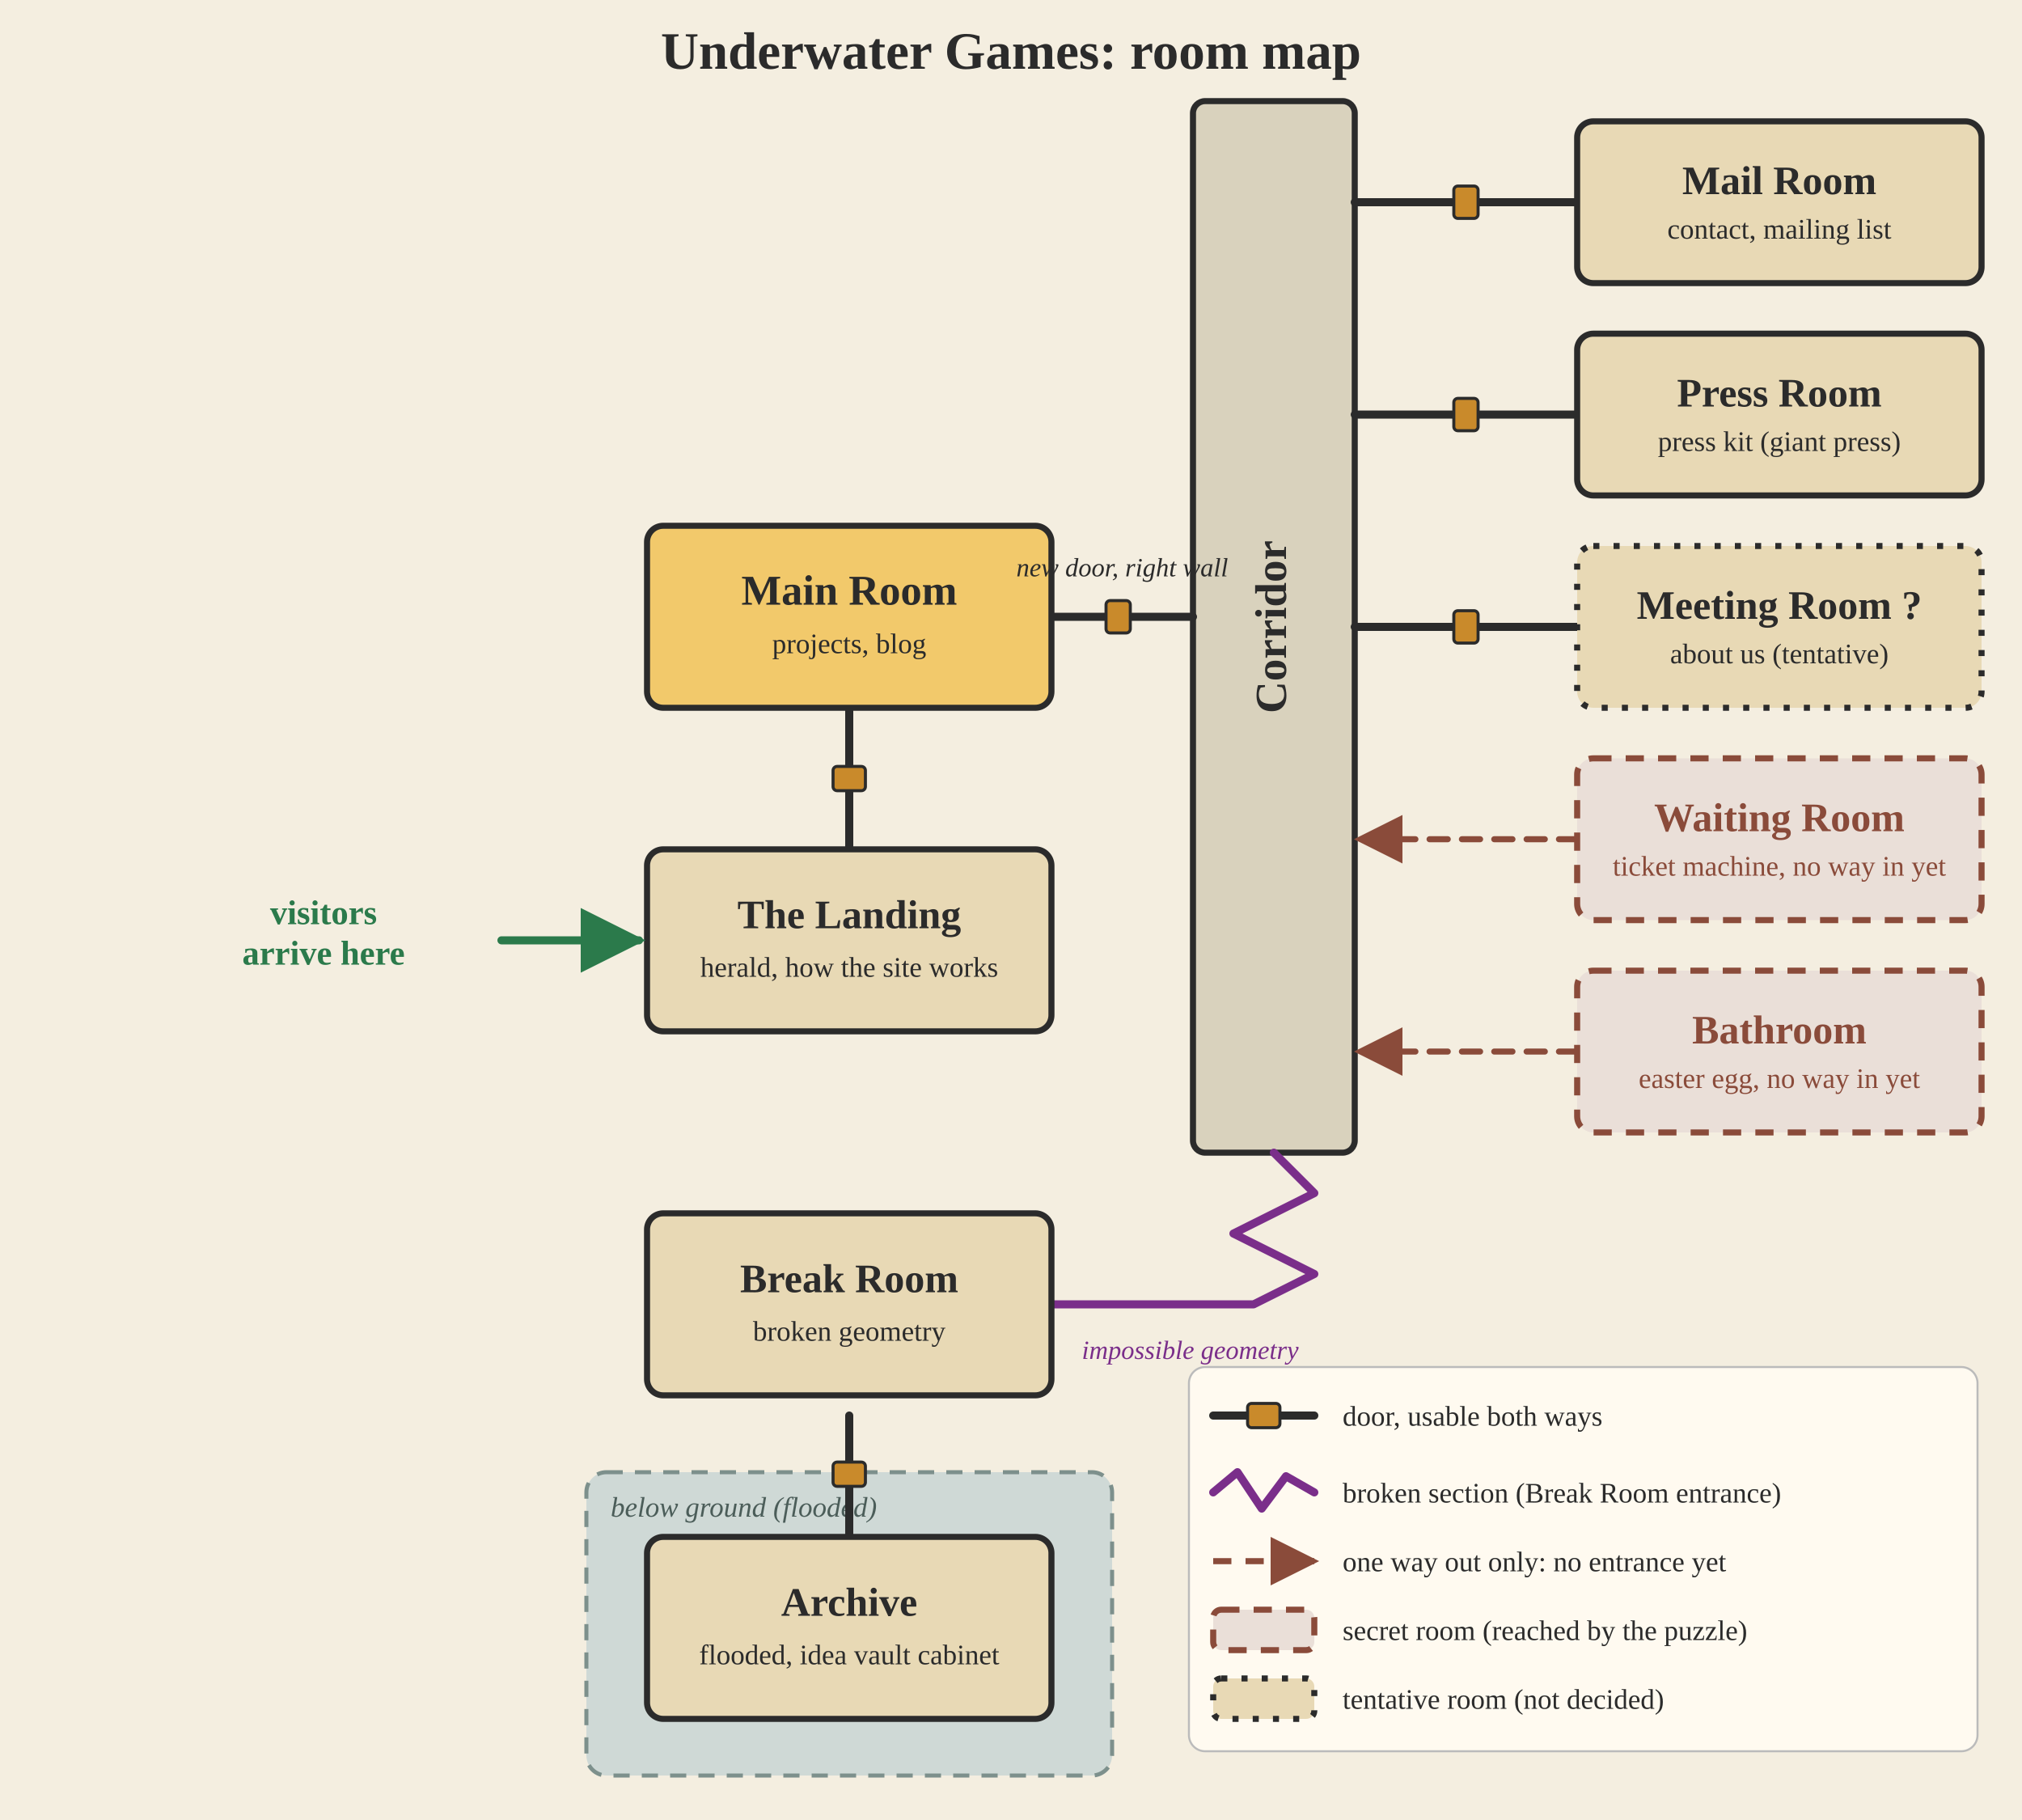
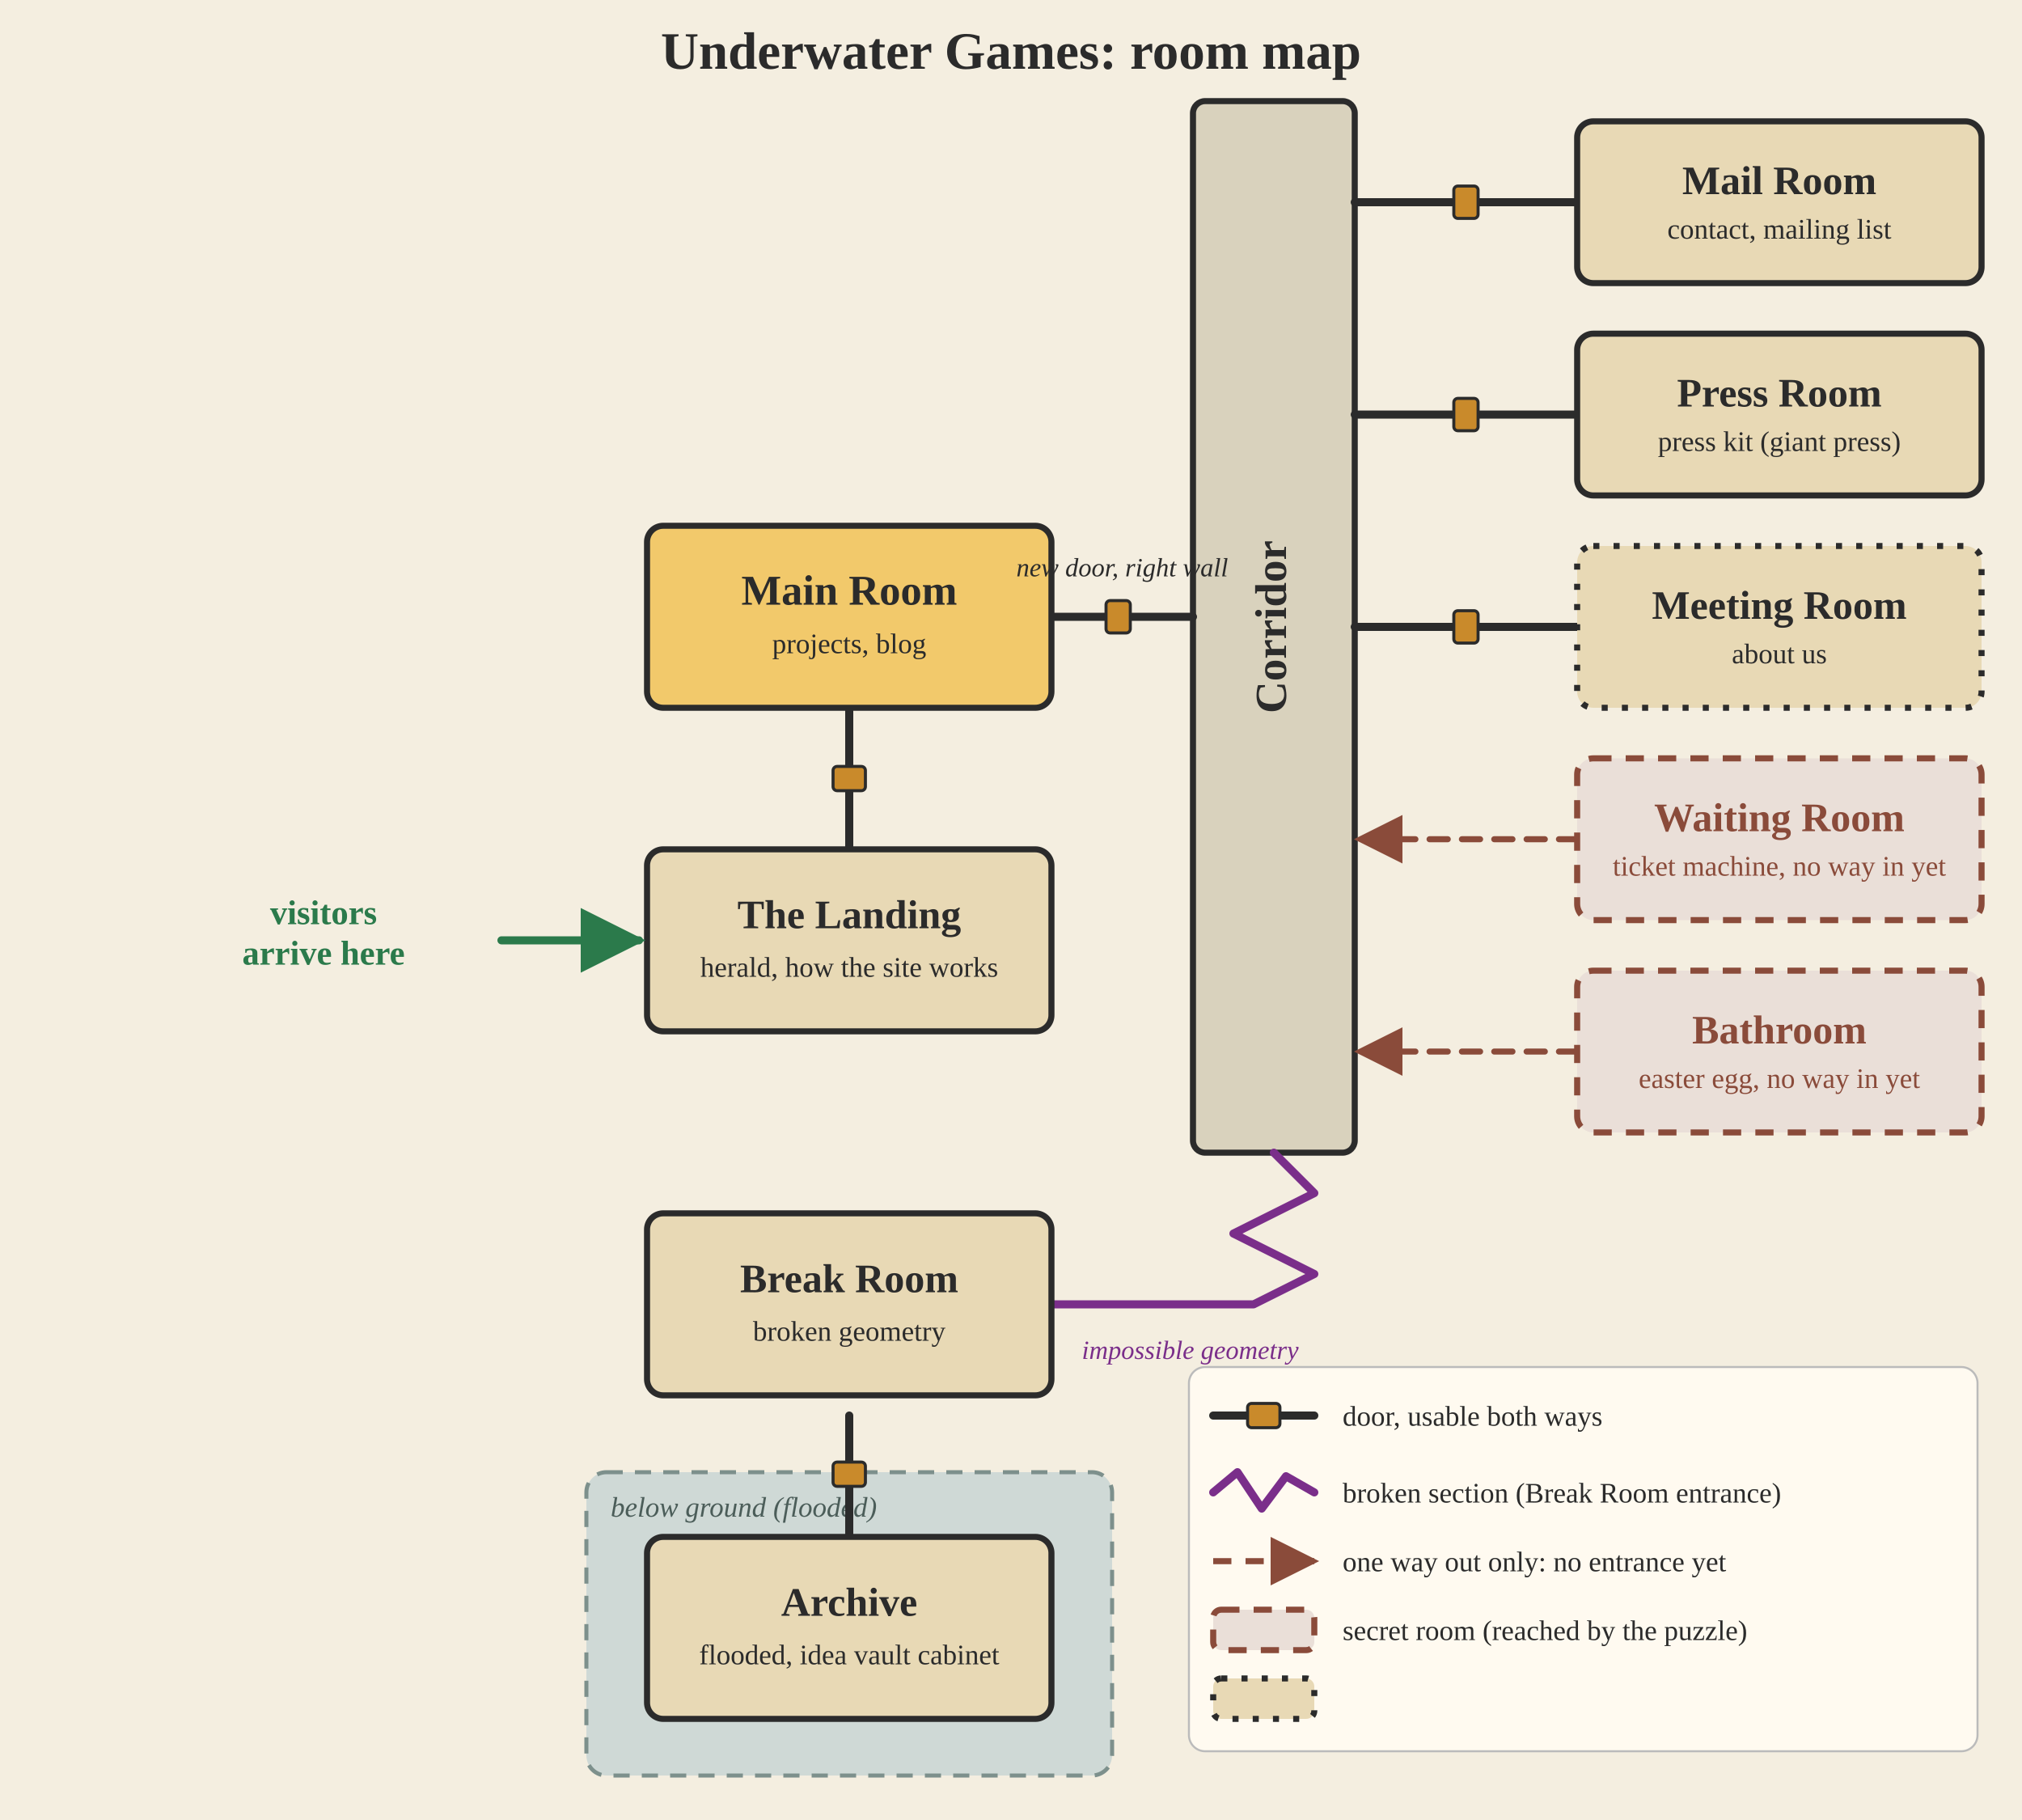
<svg xmlns="http://www.w3.org/2000/svg" width="1000" height="900" viewBox="0 0 1000 900" font-family="Georgia, 'Times New Roman', serif">
  <defs>
    <marker id="arrow" viewBox="0 0 10 10" refX="9" refY="5" markerWidth="8" markerHeight="8" orient="auto-start-reverse">
      <path d="M0 0 L10 5 L0 10 z" fill="#8a4b3a" />
    </marker>
    <marker id="arrowGreen" viewBox="0 0 10 10" refX="9" refY="5" markerWidth="8" markerHeight="8" orient="auto-start-reverse">
      <path d="M0 0 L10 5 L0 10 z" fill="#2b7a4b" />
    </marker>
  </defs>
  <rect width="1000" height="900" fill="#f4eee0" />
  <text x="500" y="34" text-anchor="middle" font-size="26" font-weight="bold" fill="#2b2b2b">Underwater Games: room map</text>
  <rect x="290" y="728" width="260" height="150" rx="10" fill="#cfd9d6" stroke="#7d908c" stroke-width="2" stroke-dasharray="8 6" />
  <text x="302" y="750" font-size="14" font-style="italic" fill="#4b5d59">below ground (flooded)</text>
  <rect x="590" y="50" width="80" height="520" rx="6" fill="#d9d2bd" stroke="#2b2b2b" stroke-width="3" />
  <text transform="translate(636 310) rotate(-90)" text-anchor="middle" font-size="22" font-weight="bold" fill="#2b2b2b">Corridor</text>
  <g stroke="#2b2b2b" stroke-width="4" fill="none" stroke-linecap="round">
    <line x1="420" y1="350" x2="420" y2="420" />
    <line x1="520" y1="305" x2="590" y2="305" />
    <line x1="670" y1="100" x2="780" y2="100" />
    <line x1="670" y1="205" x2="780" y2="205" />
    <line x1="670" y1="310" x2="780" y2="310" />
    <line x1="420" y1="760" x2="420" y2="700" />
  </g>
  <g fill="#c98a2b" stroke="#2b2b2b" stroke-width="1.5">
    <rect x="412" y="379" width="16" height="12" rx="2" />
    <rect x="547" y="297" width="12" height="16" rx="2" />
    <rect x="719" y="92" width="12" height="16" rx="2" />
    <rect x="719" y="197" width="12" height="16" rx="2" />
    <rect x="719" y="302" width="12" height="16" rx="2" />
    <rect x="412" y="723" width="16" height="12" rx="2" />
  </g>
  <polyline points="630,570 650,590 610,610 650,630 620,645 520,645" fill="none" stroke="#7a2e8a" stroke-width="4" stroke-linecap="round" stroke-linejoin="round" />
  <text x="535" y="672" font-size="13" font-style="italic" fill="#7a2e8a">impossible geometry</text>
  <g stroke="#8a4b3a" stroke-width="3" fill="none" stroke-dasharray="9 7" stroke-linecap="round">
    <line x1="780" y1="415" x2="672" y2="415" marker-end="url(#arrow)" />
    <line x1="780" y1="520" x2="672" y2="520" marker-end="url(#arrow)" />
  </g>
  <g stroke="#2b2b2b" stroke-width="3">
    <rect x="320" y="260" width="200" height="90" rx="8" fill="#f2c96b" />
    <rect x="320" y="420" width="200" height="90" rx="8" fill="#e8d9b5" />
    <rect x="780" y="60" width="200" height="80" rx="8" fill="#e8d9b5" />
    <rect x="780" y="165" width="200" height="80" rx="8" fill="#e8d9b5" />
    <rect x="320" y="600" width="200" height="90" rx="8" fill="#e8d9b5" />
    <rect x="320" y="760" width="200" height="90" rx="8" fill="#e8d9b5" />
  </g>
  <g stroke="#2b2b2b" stroke-width="3" stroke-dasharray="3 7">
    <rect x="780" y="270" width="200" height="80" rx="8" fill="#e8d9b5" />
  </g>
  <g stroke="#8a4b3a" stroke-width="3" stroke-dasharray="9 7" fill="#eadfd8">
    <rect x="780" y="375" width="200" height="80" rx="8" />
    <rect x="780" y="480" width="200" height="80" rx="8" />
  </g>
  <g text-anchor="middle" fill="#2b2b2b">
    <text x="420" y="299" font-size="21" font-weight="bold">Main Room</text>
    <text x="420" y="323" font-size="14">projects, blog</text>
    <text x="420" y="459" font-size="20" font-weight="bold">The Landing</text>
    <text x="420" y="483" font-size="14">herald, how the site works</text>
    <text x="880" y="96" font-size="20" font-weight="bold">Mail Room</text>
    <text x="880" y="118" font-size="14">contact, mailing list</text>
    <text x="880" y="201" font-size="20" font-weight="bold">Press Room</text>
    <text x="880" y="223" font-size="14">press kit (giant press)</text>
-     <text x="880" y="306" font-size="20" font-weight="bold">Meeting Room ?</text>
-     <text x="880" y="328" font-size="14">about us (tentative)</text>
+     <text x="880" y="306" font-size="20" font-weight="bold">Meeting Room</text>
+     <text x="880" y="328" font-size="14">about us</text>
    <text x="880" y="411" font-size="20" font-weight="bold" fill="#8a4b3a">Waiting Room</text>
    <text x="880" y="433" font-size="14" fill="#8a4b3a">ticket machine, no way in yet</text>
    <text x="880" y="516" font-size="20" font-weight="bold" fill="#8a4b3a">Bathroom</text>
    <text x="880" y="538" font-size="14" fill="#8a4b3a">easter egg, no way in yet</text>
    <text x="420" y="639" font-size="20" font-weight="bold">Break Room</text>
    <text x="420" y="663" font-size="14">broken geometry</text>
    <text x="420" y="799" font-size="20" font-weight="bold">Archive</text>
    <text x="420" y="823" font-size="14">flooded, idea vault cabinet</text>
  </g>
  <text x="555" y="285" text-anchor="middle" font-size="13" font-style="italic" fill="#2b2b2b">new door, right wall</text>
  <line x1="248" y1="465" x2="316" y2="465" stroke="#2b7a4b" stroke-width="4" stroke-linecap="round" marker-end="url(#arrowGreen)" />
  <text x="160" y="457" text-anchor="middle" font-size="17" font-weight="bold" fill="#2b7a4b">visitors</text>
  <text x="160" y="477" text-anchor="middle" font-size="17" font-weight="bold" fill="#2b7a4b">arrive here</text>
  <g transform="translate(600 700)" font-size="14" fill="#2b2b2b">
    <rect x="-12" y="-24" width="390" height="190" rx="8" fill="#fffaf0" stroke="#bbb" />
    <line x1="0" y1="0" x2="50" y2="0" stroke="#2b2b2b" stroke-width="4" stroke-linecap="round" />
    <rect x="17" y="-6" width="16" height="12" rx="2" fill="#c98a2b" stroke="#2b2b2b" stroke-width="1.5" />
    <text x="64" y="5">door, usable both ways</text>
    <polyline points="0,38 12,28 24,46 36,30 50,38" fill="none" stroke="#7a2e8a" stroke-width="4" stroke-linecap="round" stroke-linejoin="round" />
    <text x="64" y="43">broken section (Break Room entrance)</text>
    <line x1="0" y1="72" x2="50" y2="72" stroke="#8a4b3a" stroke-width="3" stroke-dasharray="9 7" marker-end="url(#arrow)" />
    <text x="64" y="77">one way out only: no entrance yet</text>
    <rect x="0" y="96" width="50" height="20" rx="4" fill="#eadfd8" stroke="#8a4b3a" stroke-width="3" stroke-dasharray="9 7" />
    <text x="64" y="111">secret room (reached by the puzzle)</text>
    <rect x="0" y="130" width="50" height="20" rx="4" fill="#e8d9b5" stroke="#2b2b2b" stroke-width="3" stroke-dasharray="3 7" />
-     <text x="64" y="145">tentative room (not decided)</text>
  </g>
</svg>
